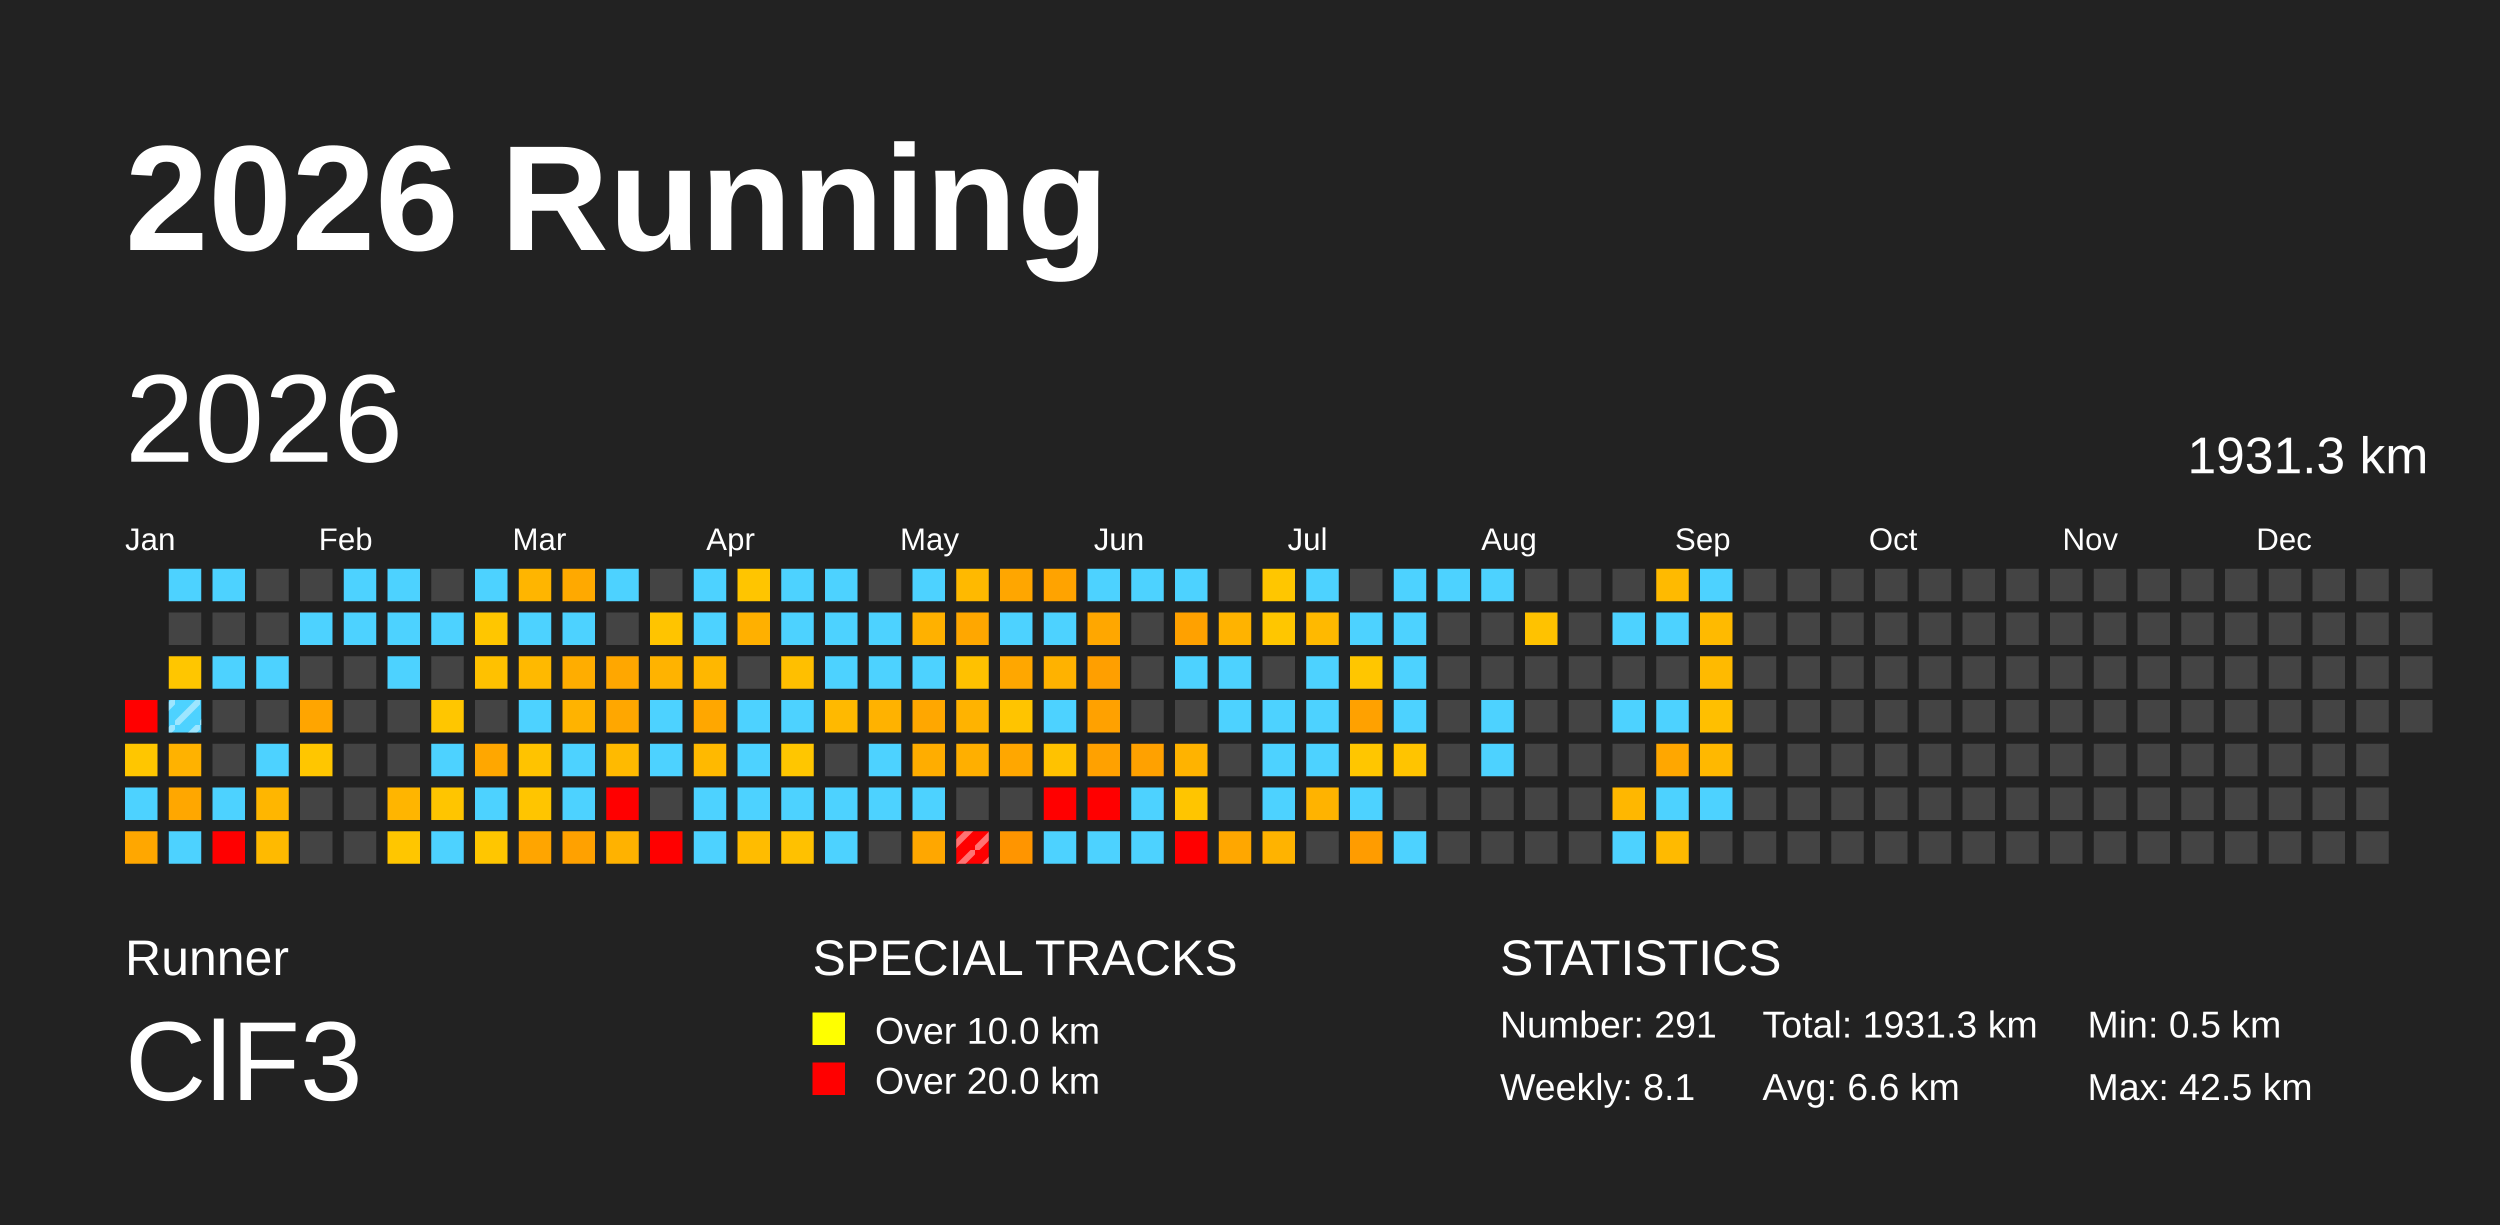
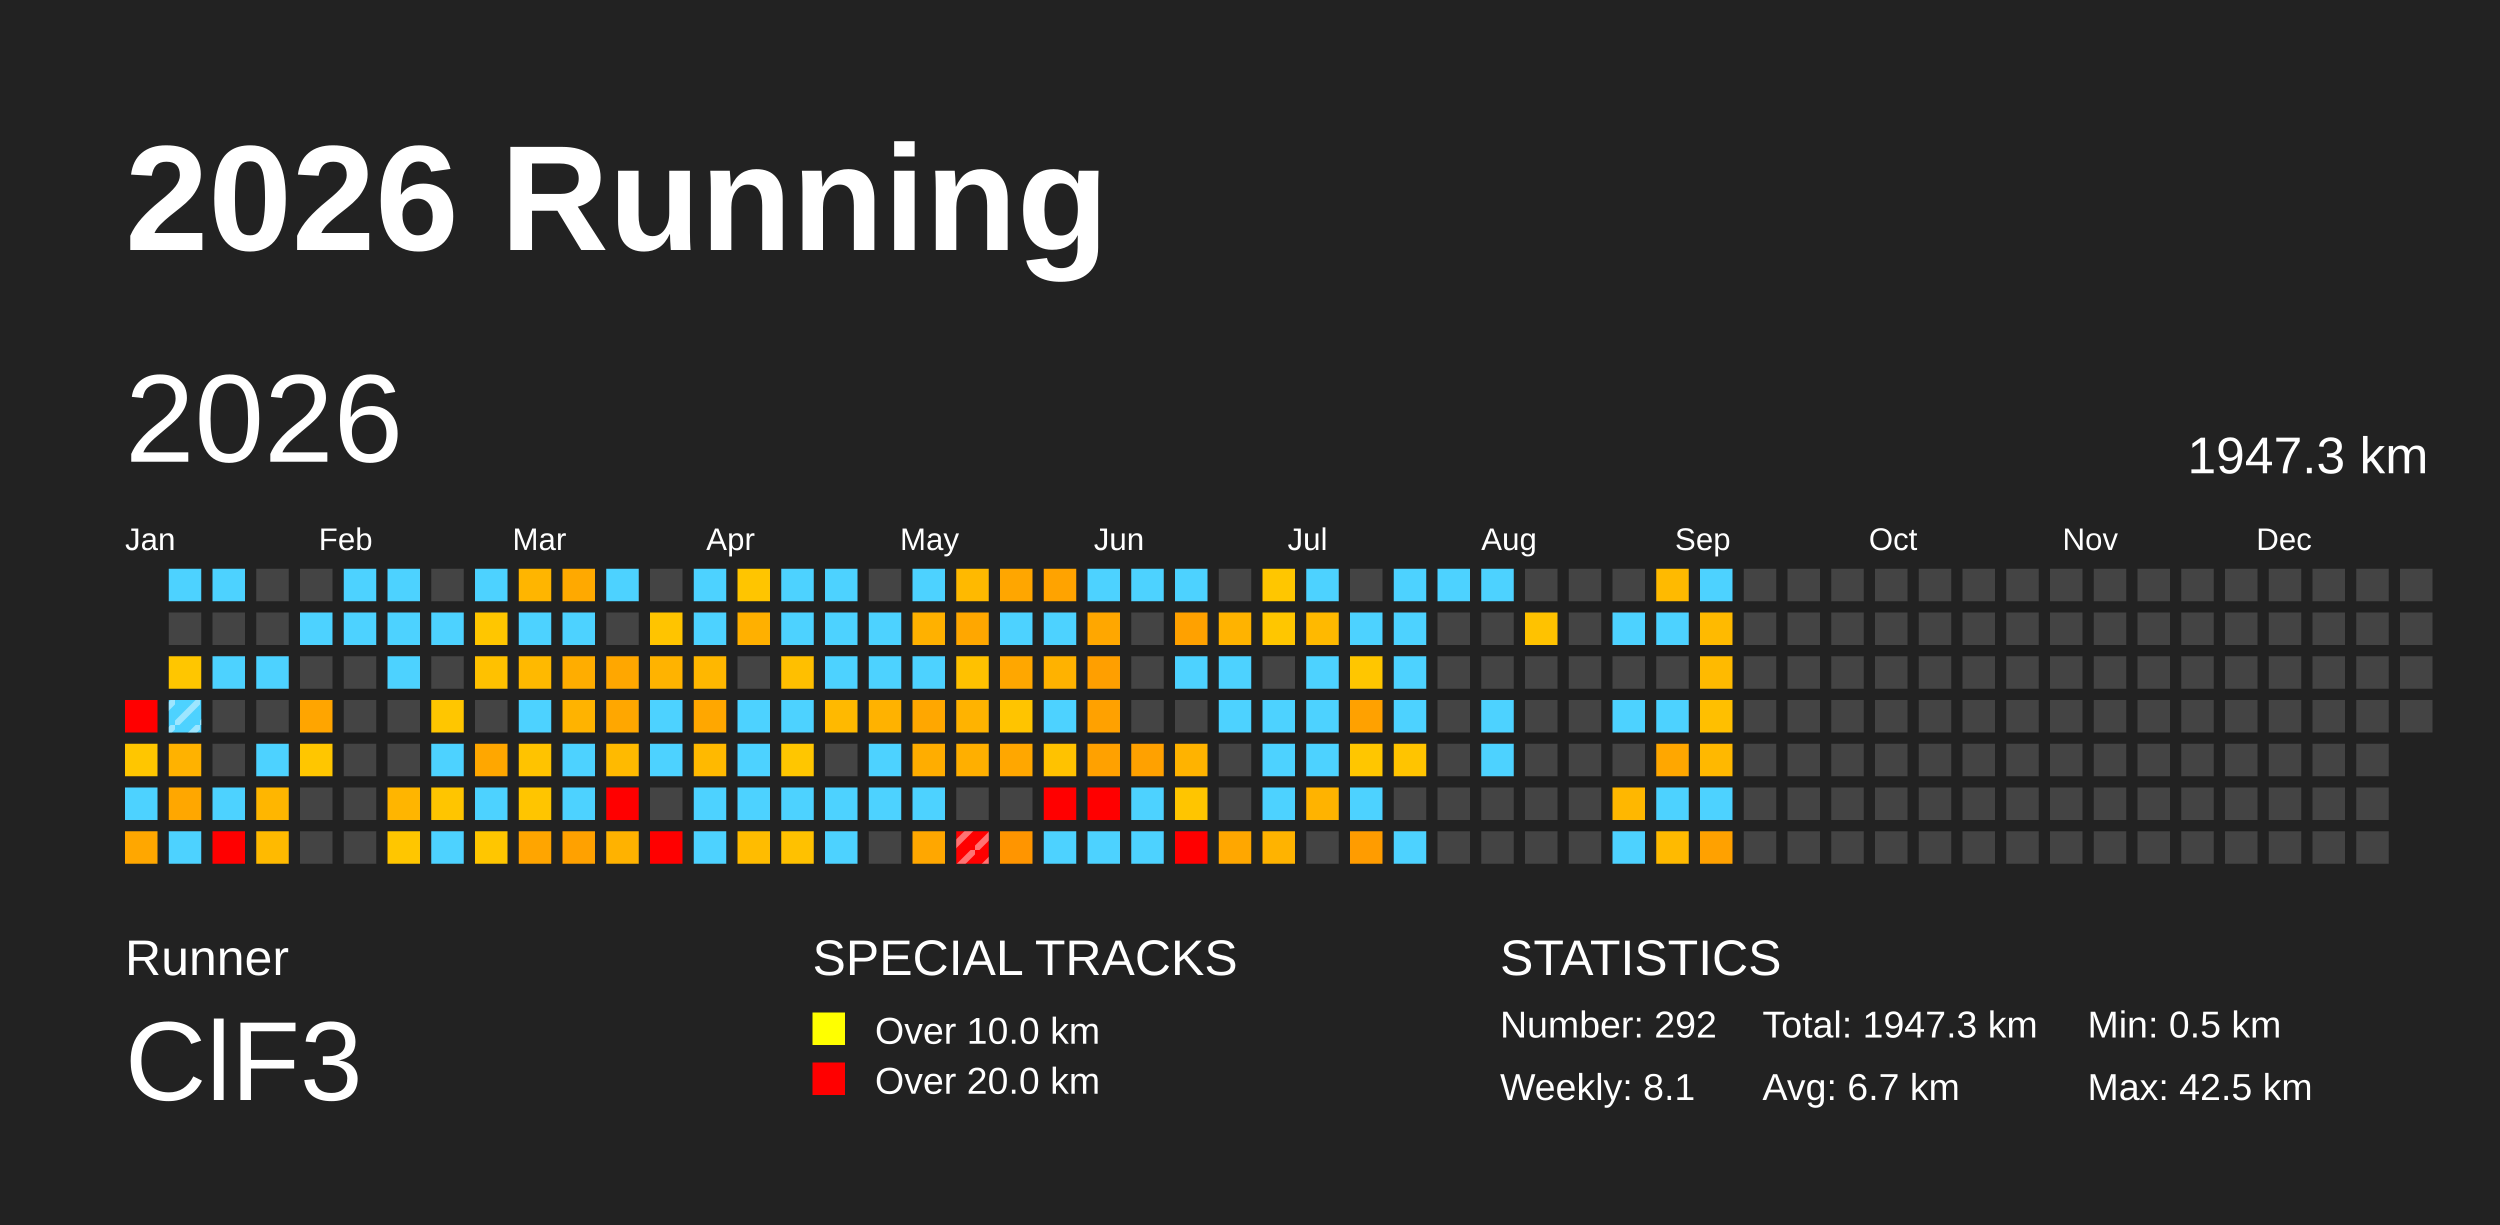
<svg xmlns="http://www.w3.org/2000/svg" baseProfile="full" height="98mm" version="1.1" viewBox="0,0,200,98" width="200mm">
  <defs>
    <pattern height="2" id="indoor-stripe" patternUnits="userSpaceOnUse" width="2">
      <line stroke="white" stroke-opacity="0.45" stroke-width="0.5" x1="0" x2="2" y1="2" y2="0" />
    </pattern>
  </defs>
  <rect fill="#222222" height="98" width="200" x="0" y="0" />
  <text fill="#FFFFFF" style="font-size:12px; font-family:Arial; font-weight:bold;" x="10" y="20">2026 Running</text>
  <text fill="#FFFFFF" style="font-size:4px; font-family:Arial" x="10" y="78">Runner</text>
  <text fill="#FFFFFF" style="font-size:9px; font-family:Arial" x="10" y="88">ClF3</text>
  <text fill="#FFFFFF" style="font-size:4px; font-family:Arial" x="65" y="78">SPECIAL TRACKS</text>
  <rect fill="yellow" height="2.6" width="2.6" x="65" y="81" />
  <text fill="#FFFFFF" style="font-size:3px; font-family:Arial" x="70" y="83.5">Over 10.0 km</text>
  <rect fill="red" height="2.6" width="2.6" x="65" y="85" />
  <text fill="#FFFFFF" style="font-size:3px; font-family:Arial" x="70" y="87.5">Over 20.0 km</text>
  <text fill="#FFFFFF" style="font-size:4px; font-family:Arial" x="120" y="78">STATISTICS</text>
-   <text fill="#FFFFFF" style="font-size:3px; font-family:Arial" x="120" y="83">Number: 291</text>
+   <text fill="#FFFFFF" style="font-size:3px; font-family:Arial" x="120" y="83">Number: 292</text>
  <text fill="#FFFFFF" style="font-size:3px; font-family:Arial" x="120" y="88">Weekly: 8.1</text>
-   <text fill="#FFFFFF" style="font-size:3px; font-family:Arial" x="141" y="83">Total: 1931.3 km</text>
-   <text fill="#FFFFFF" style="font-size:3px; font-family:Arial" x="141" y="88">Avg: 6.6 km</text>
+   <text fill="#FFFFFF" style="font-size:3px; font-family:Arial" x="141" y="83">Total: 1947.3 km</text>
+   <text fill="#FFFFFF" style="font-size:3px; font-family:Arial" x="141" y="88">Avg: 6.7 km</text>
  <text fill="#FFFFFF" style="font-size:3px; font-family:Arial" x="167" y="83">Min: 0.5 km</text>
  <text fill="#FFFFFF" style="font-size:3px; font-family:Arial" x="167" y="88">Max: 42.5 km</text>
  <text dominant-baseline="hanging" fill="#FFFFFF" style="font-size:10.0px; font-family:Arial;" x="10" y="30">2026</text>
-   <text dominant-baseline="hanging" fill="#FFFFFF" style="font-size:4.125px; font-family:Arial;" x="175" y="35">1931.3 km</text>
+   <text dominant-baseline="hanging" fill="#FFFFFF" style="font-size:4.125px; font-family:Arial;" x="175" y="35">1947.3 km</text>
  <text fill="#FFFFFF" style="font-size:2.5px; font-family:Arial" x="10.0" y="44">Jan</text>
  <text fill="#FFFFFF" style="font-size:2.5px; font-family:Arial" x="25.5" y="44">Feb</text>
  <text fill="#FFFFFF" style="font-size:2.5px; font-family:Arial" x="41.0" y="44">Mar</text>
  <text fill="#FFFFFF" style="font-size:2.5px; font-family:Arial" x="56.5" y="44">Apr</text>
  <text fill="#FFFFFF" style="font-size:2.5px; font-family:Arial" x="72.0" y="44">May</text>
  <text fill="#FFFFFF" style="font-size:2.5px; font-family:Arial" x="87.5" y="44">Jun</text>
  <text fill="#FFFFFF" style="font-size:2.5px; font-family:Arial" x="103.0" y="44">Jul</text>
  <text fill="#FFFFFF" style="font-size:2.5px; font-family:Arial" x="118.5" y="44">Aug</text>
  <text fill="#FFFFFF" style="font-size:2.5px; font-family:Arial" x="134.0" y="44">Sep</text>
  <text fill="#FFFFFF" style="font-size:2.5px; font-family:Arial" x="149.5" y="44">Oct</text>
  <text fill="#FFFFFF" style="font-size:2.5px; font-family:Arial" x="165.0" y="44">Nov</text>
  <text fill="#FFFFFF" style="font-size:2.5px; font-family:Arial" x="180.5" y="44">Dec</text>
  <rect fill="red" height="2.6" width="2.6" x="10.0" y="56.0" />
  <rect fill="#ffc600" height="2.6" width="2.6" x="10.0" y="59.5" />
  <rect fill="#4dd2ff" height="2.6" width="2.6" x="10.0" y="63.0" />
  <rect fill="#ffa700" height="2.6" width="2.6" x="10.0" y="66.5" />
  <rect fill="#4dd2ff" height="2.6" width="2.6" x="13.5" y="45.5" />
  <rect fill="#444444" height="2.6" width="2.6" x="13.5" y="49.0" />
  <rect fill="#ffc600" height="2.6" width="2.6" x="13.5" y="52.5" />
  <rect fill="#4dd2ff" height="2.6" width="2.6" x="13.5" y="56.0" />
  <rect fill="url(#indoor-stripe)" height="2.6" style="pointer-events: none;" width="2.6" x="13.5" y="56.0" />
  <rect fill="#ffb200" height="2.6" width="2.6" x="13.5" y="59.5" />
  <rect fill="#ffa700" height="2.6" width="2.6" x="13.5" y="63.0" />
  <rect fill="#4dd2ff" height="2.6" width="2.6" x="13.5" y="66.5" />
  <rect fill="#4dd2ff" height="2.6" width="2.6" x="17.0" y="45.5" />
  <rect fill="#444444" height="2.6" width="2.6" x="17.0" y="49.0" />
  <rect fill="#4dd2ff" height="2.6" width="2.6" x="17.0" y="52.5" />
  <rect fill="#444444" height="2.6" width="2.6" x="17.0" y="56.0" />
  <rect fill="#444444" height="2.6" width="2.6" x="17.0" y="59.5" />
  <rect fill="#4dd2ff" height="2.6" width="2.6" x="17.0" y="63.0" />
  <rect fill="red" height="2.6" width="2.6" x="17.0" y="66.5" />
  <rect fill="#444444" height="2.6" width="2.6" x="20.5" y="45.5" />
  <rect fill="#444444" height="2.6" width="2.6" x="20.5" y="49.0" />
  <rect fill="#4dd2ff" height="2.6" width="2.6" x="20.5" y="52.5" />
  <rect fill="#444444" height="2.6" width="2.6" x="20.5" y="56.0" />
  <rect fill="#4dd2ff" height="2.6" width="2.6" x="20.5" y="59.5" />
  <rect fill="#ffb600" height="2.6" width="2.6" x="20.5" y="63.0" />
  <rect fill="#ffba00" height="2.6" width="2.6" x="20.5" y="66.5" />
  <rect fill="#444444" height="2.6" width="2.6" x="24.0" y="45.5" />
  <rect fill="#4dd2ff" height="2.6" width="2.6" x="24.0" y="49.0" />
  <rect fill="#444444" height="2.6" width="2.6" x="24.0" y="52.5" />
  <rect fill="#ffa500" height="2.6" width="2.6" x="24.0" y="56.0" />
  <rect fill="#ffc600" height="2.6" width="2.6" x="24.0" y="59.5" />
  <rect fill="#444444" height="2.6" width="2.6" x="24.0" y="63.0" />
  <rect fill="#444444" height="2.6" width="2.6" x="24.0" y="66.5" />
  <rect fill="#4dd2ff" height="2.6" width="2.6" x="27.5" y="45.5" />
  <rect fill="#4dd2ff" height="2.6" width="2.6" x="27.5" y="49.0" />
  <rect fill="#444444" height="2.6" width="2.6" x="27.5" y="52.5" />
  <rect fill="#444444" height="2.6" width="2.6" x="27.5" y="56.0" />
  <rect fill="#444444" height="2.6" width="2.6" x="27.5" y="59.5" />
  <rect fill="#444444" height="2.6" width="2.6" x="27.5" y="63.0" />
  <rect fill="#444444" height="2.6" width="2.6" x="27.5" y="66.5" />
  <rect fill="#4dd2ff" height="2.6" width="2.6" x="31.0" y="45.5" />
  <rect fill="#4dd2ff" height="2.6" width="2.6" x="31.0" y="49.0" />
  <rect fill="#4dd2ff" height="2.6" width="2.6" x="31.0" y="52.5" />
  <rect fill="#444444" height="2.6" width="2.6" x="31.0" y="56.0" />
  <rect fill="#444444" height="2.6" width="2.6" x="31.0" y="59.5" />
  <rect fill="#ffb500" height="2.6" width="2.6" x="31.0" y="63.0" />
  <rect fill="#ffc600" height="2.6" width="2.6" x="31.0" y="66.5" />
  <rect fill="#444444" height="2.6" width="2.6" x="34.5" y="45.5" />
  <rect fill="#4dd2ff" height="2.6" width="2.6" x="34.5" y="49.0" />
  <rect fill="#444444" height="2.6" width="2.6" x="34.5" y="52.5" />
  <rect fill="#ffc600" height="2.6" width="2.6" x="34.5" y="56.0" />
  <rect fill="#4dd2ff" height="2.6" width="2.6" x="34.5" y="59.5" />
  <rect fill="#ffc500" height="2.6" width="2.6" x="34.5" y="63.0" />
  <rect fill="#4dd2ff" height="2.6" width="2.6" x="34.5" y="66.5" />
  <rect fill="#4dd2ff" height="2.6" width="2.6" x="38.0" y="45.5" />
  <rect fill="#ffc600" height="2.6" width="2.6" x="38.0" y="49.0" />
  <rect fill="#ffc100" height="2.6" width="2.6" x="38.0" y="52.5" />
  <rect fill="#444444" height="2.6" width="2.6" x="38.0" y="56.0" />
  <rect fill="#ffa700" height="2.6" width="2.6" x="38.0" y="59.5" />
  <rect fill="#4dd2ff" height="2.6" width="2.6" x="38.0" y="63.0" />
  <rect fill="#ffc600" height="2.6" width="2.6" x="38.0" y="66.5" />
  <rect fill="#ffb500" height="2.6" width="2.6" x="41.5" y="45.5" />
  <rect fill="#4dd2ff" height="2.6" width="2.6" x="41.5" y="49.0" />
  <rect fill="#ffb900" height="2.6" width="2.6" x="41.5" y="52.5" />
  <rect fill="#4dd2ff" height="2.6" width="2.6" x="41.5" y="56.0" />
  <rect fill="#ffc300" height="2.6" width="2.6" x="41.5" y="59.5" />
  <rect fill="#ffc500" height="2.6" width="2.6" x="41.5" y="63.0" />
  <rect fill="#ffa500" height="2.6" width="2.6" x="41.5" y="66.5" />
  <rect fill="#ffa900" height="2.6" width="2.6" x="45.0" y="45.5" />
  <rect fill="#4dd2ff" height="2.6" width="2.6" x="45.0" y="49.0" />
  <rect fill="#ffad00" height="2.6" width="2.6" x="45.0" y="52.5" />
  <rect fill="#ffb300" height="2.6" width="2.6" x="45.0" y="56.0" />
  <rect fill="#4dd2ff" height="2.6" width="2.6" x="45.0" y="59.5" />
  <rect fill="#4dd2ff" height="2.6" width="2.6" x="45.0" y="63.0" />
  <rect fill="#ffa100" height="2.6" width="2.6" x="45.0" y="66.5" />
  <rect fill="#4dd2ff" height="2.6" width="2.6" x="48.5" y="45.5" />
  <rect fill="#444444" height="2.6" width="2.6" x="48.5" y="49.0" />
  <rect fill="#ffa700" height="2.6" width="2.6" x="48.5" y="52.5" />
  <rect fill="#ffa700" height="2.6" width="2.6" x="48.5" y="56.0" />
  <rect fill="#ffba00" height="2.6" width="2.6" x="48.5" y="59.5" />
  <rect fill="red" height="2.6" width="2.6" x="48.5" y="63.0" />
  <rect fill="#ffb200" height="2.6" width="2.6" x="48.5" y="66.5" />
  <rect fill="#444444" height="2.6" width="2.6" x="52.0" y="45.5" />
  <rect fill="#ffc400" height="2.6" width="2.6" x="52.0" y="49.0" />
  <rect fill="#ffb300" height="2.6" width="2.6" x="52.0" y="52.5" />
  <rect fill="#4dd2ff" height="2.6" width="2.6" x="52.0" y="56.0" />
  <rect fill="#4dd2ff" height="2.6" width="2.6" x="52.0" y="59.5" />
  <rect fill="#444444" height="2.6" width="2.6" x="52.0" y="63.0" />
  <rect fill="red" height="2.6" width="2.6" x="52.0" y="66.5" />
  <rect fill="#4dd2ff" height="2.6" width="2.6" x="55.5" y="45.5" />
  <rect fill="#4dd2ff" height="2.6" width="2.6" x="55.5" y="49.0" />
  <rect fill="#ffb700" height="2.6" width="2.6" x="55.5" y="52.5" />
  <rect fill="#ffa700" height="2.6" width="2.6" x="55.5" y="56.0" />
  <rect fill="#ffb900" height="2.6" width="2.6" x="55.5" y="59.5" />
  <rect fill="#4dd2ff" height="2.6" width="2.6" x="55.5" y="63.0" />
  <rect fill="#4dd2ff" height="2.6" width="2.6" x="55.5" y="66.5" />
  <rect fill="#ffc500" height="2.6" width="2.6" x="59.0" y="45.5" />
  <rect fill="#ffb000" height="2.6" width="2.6" x="59.0" y="49.0" />
  <rect fill="#444444" height="2.6" width="2.6" x="59.0" y="52.5" />
  <rect fill="#4dd2ff" height="2.6" width="2.6" x="59.0" y="56.0" />
  <rect fill="#4dd2ff" height="2.6" width="2.6" x="59.0" y="59.5" />
  <rect fill="#4dd2ff" height="2.6" width="2.6" x="59.0" y="63.0" />
  <rect fill="#ffbc00" height="2.6" width="2.6" x="59.0" y="66.5" />
  <rect fill="#4dd2ff" height="2.6" width="2.6" x="62.5" y="45.5" />
  <rect fill="#4dd2ff" height="2.6" width="2.6" x="62.5" y="49.0" />
  <rect fill="#ffbf00" height="2.6" width="2.6" x="62.5" y="52.5" />
  <rect fill="#4dd2ff" height="2.6" width="2.6" x="62.5" y="56.0" />
  <rect fill="#ffc600" height="2.6" width="2.6" x="62.5" y="59.5" />
  <rect fill="#4dd2ff" height="2.6" width="2.6" x="62.5" y="63.0" />
  <rect fill="#ffc100" height="2.6" width="2.6" x="62.5" y="66.5" />
  <rect fill="#4dd2ff" height="2.6" width="2.6" x="66.0" y="45.5" />
  <rect fill="#4dd2ff" height="2.6" width="2.6" x="66.0" y="49.0" />
  <rect fill="#4dd2ff" height="2.6" width="2.6" x="66.0" y="52.5" />
  <rect fill="#ffb900" height="2.6" width="2.6" x="66.0" y="56.0" />
  <rect fill="#444444" height="2.6" width="2.6" x="66.0" y="59.5" />
  <rect fill="#4dd2ff" height="2.6" width="2.6" x="66.0" y="63.0" />
  <rect fill="#4dd2ff" height="2.6" width="2.6" x="66.0" y="66.5" />
  <rect fill="#444444" height="2.6" width="2.6" x="69.5" y="45.5" />
  <rect fill="#4dd2ff" height="2.6" width="2.6" x="69.5" y="49.0" />
  <rect fill="#4dd2ff" height="2.6" width="2.6" x="69.5" y="52.5" />
  <rect fill="#ffb200" height="2.6" width="2.6" x="69.5" y="56.0" />
  <rect fill="#4dd2ff" height="2.6" width="2.6" x="69.5" y="59.5" />
  <rect fill="#4dd2ff" height="2.6" width="2.6" x="69.5" y="63.0" />
  <rect fill="#444444" height="2.6" width="2.6" x="69.5" y="66.5" />
  <rect fill="#4dd2ff" height="2.6" width="2.6" x="73.0" y="45.5" />
  <rect fill="#ffb100" height="2.6" width="2.6" x="73.0" y="49.0" />
  <rect fill="#4dd2ff" height="2.6" width="2.6" x="73.0" y="52.5" />
  <rect fill="#ffa700" height="2.6" width="2.6" x="73.0" y="56.0" />
  <rect fill="#ffad00" height="2.6" width="2.6" x="73.0" y="59.5" />
  <rect fill="#4dd2ff" height="2.6" width="2.6" x="73.0" y="63.0" />
  <rect fill="#ffa700" height="2.6" width="2.6" x="73.0" y="66.5" />
  <rect fill="#ffb900" height="2.6" width="2.6" x="76.5" y="45.5" />
  <rect fill="#ffa700" height="2.6" width="2.6" x="76.5" y="49.0" />
  <rect fill="#ffc100" height="2.6" width="2.6" x="76.5" y="52.5" />
  <rect fill="#ffb300" height="2.6" width="2.6" x="76.5" y="56.0" />
  <rect fill="#ffaf00" height="2.6" width="2.6" x="76.5" y="59.5" />
  <rect fill="#444444" height="2.6" width="2.6" x="76.5" y="63.0" />
  <rect fill="red" height="2.6" width="2.6" x="76.5" y="66.5" />
  <rect fill="url(#indoor-stripe)" height="2.6" style="pointer-events: none;" width="2.6" x="76.5" y="66.5" />
  <rect fill="#ffa600" height="2.6" width="2.6" x="80.0" y="45.5" />
  <rect fill="#4dd2ff" height="2.6" width="2.6" x="80.0" y="49.0" />
  <rect fill="#ffa700" height="2.6" width="2.6" x="80.0" y="52.5" />
  <rect fill="#ffc400" height="2.6" width="2.6" x="80.0" y="56.0" />
  <rect fill="#ffa700" height="2.6" width="2.6" x="80.0" y="59.5" />
  <rect fill="#444444" height="2.6" width="2.6" x="80.0" y="63.0" />
  <rect fill="#ff9500" height="2.6" width="2.6" x="80.0" y="66.5" />
  <rect fill="#ffa300" height="2.6" width="2.6" x="83.5" y="45.5" />
  <rect fill="#4dd2ff" height="2.6" width="2.6" x="83.5" y="49.0" />
  <rect fill="#ffb200" height="2.6" width="2.6" x="83.5" y="52.5" />
  <rect fill="#4dd2ff" height="2.6" width="2.6" x="83.5" y="56.0" />
  <rect fill="#ffc200" height="2.6" width="2.6" x="83.5" y="59.5" />
  <rect fill="red" height="2.6" width="2.6" x="83.5" y="63.0" />
  <rect fill="#4dd2ff" height="2.6" width="2.6" x="83.5" y="66.5" />
  <rect fill="#4dd2ff" height="2.6" width="2.6" x="87.0" y="45.5" />
  <rect fill="#ffa700" height="2.6" width="2.6" x="87.0" y="49.0" />
  <rect fill="#ff9f00" height="2.6" width="2.6" x="87.0" y="52.5" />
  <rect fill="#ffa100" height="2.6" width="2.6" x="87.0" y="56.0" />
  <rect fill="#ffa100" height="2.6" width="2.6" x="87.0" y="59.5" />
  <rect fill="red" height="2.6" width="2.6" x="87.0" y="63.0" />
  <rect fill="#4dd2ff" height="2.6" width="2.6" x="87.0" y="66.5" />
  <rect fill="#4dd2ff" height="2.6" width="2.6" x="90.5" y="45.5" />
  <rect fill="#444444" height="2.6" width="2.6" x="90.5" y="49.0" />
  <rect fill="#444444" height="2.6" width="2.6" x="90.5" y="52.5" />
  <rect fill="#444444" height="2.6" width="2.6" x="90.5" y="56.0" />
  <rect fill="#ffa100" height="2.6" width="2.6" x="90.5" y="59.5" />
  <rect fill="#4dd2ff" height="2.6" width="2.6" x="90.5" y="63.0" />
  <rect fill="#4dd2ff" height="2.6" width="2.6" x="90.5" y="66.5" />
  <rect fill="#4dd2ff" height="2.6" width="2.6" x="94.0" y="45.5" />
  <rect fill="#ffa100" height="2.6" width="2.6" x="94.0" y="49.0" />
  <rect fill="#4dd2ff" height="2.6" width="2.6" x="94.0" y="52.5" />
  <rect fill="#444444" height="2.6" width="2.6" x="94.0" y="56.0" />
  <rect fill="#ffb300" height="2.6" width="2.6" x="94.0" y="59.5" />
  <rect fill="#ffc500" height="2.6" width="2.6" x="94.0" y="63.0" />
  <rect fill="red" height="2.6" width="2.6" x="94.0" y="66.5" />
  <rect fill="#444444" height="2.6" width="2.6" x="97.5" y="45.5" />
  <rect fill="#ffb300" height="2.6" width="2.6" x="97.5" y="49.0" />
  <rect fill="#4dd2ff" height="2.6" width="2.6" x="97.5" y="52.5" />
  <rect fill="#4dd2ff" height="2.6" width="2.6" x="97.5" y="56.0" />
  <rect fill="#444444" height="2.6" width="2.6" x="97.5" y="59.5" />
  <rect fill="#444444" height="2.6" width="2.6" x="97.5" y="63.0" />
  <rect fill="#ffa700" height="2.6" width="2.6" x="97.5" y="66.5" />
  <rect fill="#ffc600" height="2.6" width="2.6" x="101.0" y="45.5" />
  <rect fill="#ffc600" height="2.6" width="2.6" x="101.0" y="49.0" />
  <rect fill="#444444" height="2.6" width="2.6" x="101.0" y="52.5" />
  <rect fill="#4dd2ff" height="2.6" width="2.6" x="101.0" y="56.0" />
  <rect fill="#4dd2ff" height="2.6" width="2.6" x="101.0" y="59.5" />
  <rect fill="#4dd2ff" height="2.6" width="2.6" x="101.0" y="63.0" />
  <rect fill="#ffb300" height="2.6" width="2.6" x="101.0" y="66.5" />
  <rect fill="#4dd2ff" height="2.6" width="2.6" x="104.5" y="45.5" />
  <rect fill="#ffb900" height="2.6" width="2.6" x="104.5" y="49.0" />
  <rect fill="#4dd2ff" height="2.6" width="2.6" x="104.5" y="52.5" />
  <rect fill="#4dd2ff" height="2.6" width="2.6" x="104.5" y="56.0" />
  <rect fill="#4dd2ff" height="2.6" width="2.6" x="104.5" y="59.5" />
  <rect fill="#ffb300" height="2.6" width="2.6" x="104.5" y="63.0" />
  <rect fill="#444444" height="2.6" width="2.6" x="104.5" y="66.5" />
  <rect fill="#444444" height="2.6" width="2.6" x="108.0" y="45.5" />
  <rect fill="#4dd2ff" height="2.6" width="2.6" x="108.0" y="49.0" />
  <rect fill="#ffc600" height="2.6" width="2.6" x="108.0" y="52.5" />
  <rect fill="#ffa100" height="2.6" width="2.6" x="108.0" y="56.0" />
  <rect fill="#ffc600" height="2.6" width="2.6" x="108.0" y="59.5" />
  <rect fill="#4dd2ff" height="2.6" width="2.6" x="108.0" y="63.0" />
  <rect fill="#ff9c00" height="2.6" width="2.6" x="108.0" y="66.5" />
  <rect fill="#4dd2ff" height="2.6" width="2.6" x="111.5" y="45.5" />
  <rect fill="#4dd2ff" height="2.6" width="2.6" x="111.5" y="49.0" />
  <rect fill="#4dd2ff" height="2.6" width="2.6" x="111.5" y="52.5" />
  <rect fill="#4dd2ff" height="2.6" width="2.6" x="111.5" y="56.0" />
  <rect fill="#ffc400" height="2.6" width="2.6" x="111.5" y="59.5" />
  <rect fill="#444444" height="2.6" width="2.6" x="111.5" y="63.0" />
  <rect fill="#4dd2ff" height="2.6" width="2.6" x="111.5" y="66.5" />
  <rect fill="#4dd2ff" height="2.6" width="2.6" x="115.0" y="45.5" />
  <rect fill="#444444" height="2.6" width="2.6" x="115.0" y="49.0" />
  <rect fill="#444444" height="2.6" width="2.6" x="115.0" y="52.5" />
  <rect fill="#444444" height="2.6" width="2.6" x="115.0" y="56.0" />
  <rect fill="#444444" height="2.6" width="2.6" x="115.0" y="59.5" />
  <rect fill="#444444" height="2.6" width="2.6" x="115.0" y="63.0" />
  <rect fill="#444444" height="2.6" width="2.6" x="115.0" y="66.5" />
  <rect fill="#4dd2ff" height="2.6" width="2.6" x="118.5" y="45.5" />
  <rect fill="#444444" height="2.6" width="2.6" x="118.5" y="49.0" />
  <rect fill="#444444" height="2.6" width="2.6" x="118.5" y="52.5" />
  <rect fill="#4dd2ff" height="2.6" width="2.6" x="118.5" y="56.0" />
  <rect fill="#4dd2ff" height="2.6" width="2.6" x="118.5" y="59.5" />
  <rect fill="#444444" height="2.6" width="2.6" x="118.5" y="63.0" />
  <rect fill="#444444" height="2.6" width="2.6" x="118.5" y="66.5" />
  <rect fill="#444444" height="2.6" width="2.6" x="122.0" y="45.5" />
  <rect fill="#ffc200" height="2.6" width="2.6" x="122.0" y="49.0" />
  <rect fill="#444444" height="2.6" width="2.6" x="122.0" y="52.5" />
  <rect fill="#444444" height="2.6" width="2.6" x="122.0" y="56.0" />
  <rect fill="#444444" height="2.6" width="2.6" x="122.0" y="59.5" />
  <rect fill="#444444" height="2.6" width="2.6" x="122.0" y="63.0" />
  <rect fill="#444444" height="2.6" width="2.6" x="122.0" y="66.5" />
  <rect fill="#444444" height="2.6" width="2.6" x="125.5" y="45.5" />
  <rect fill="#444444" height="2.6" width="2.6" x="125.5" y="49.0" />
  <rect fill="#444444" height="2.6" width="2.6" x="125.5" y="52.5" />
  <rect fill="#444444" height="2.6" width="2.6" x="125.5" y="56.0" />
  <rect fill="#444444" height="2.6" width="2.6" x="125.5" y="59.5" />
  <rect fill="#444444" height="2.6" width="2.6" x="125.5" y="63.0" />
  <rect fill="#444444" height="2.6" width="2.6" x="125.5" y="66.5" />
  <rect fill="#444444" height="2.6" width="2.6" x="129.0" y="45.5" />
  <rect fill="#4dd2ff" height="2.6" width="2.6" x="129.0" y="49.0" />
  <rect fill="#444444" height="2.6" width="2.6" x="129.0" y="52.5" />
  <rect fill="#4dd2ff" height="2.6" width="2.6" x="129.0" y="56.0" />
  <rect fill="#444444" height="2.6" width="2.6" x="129.0" y="59.5" />
  <rect fill="#ffb700" height="2.6" width="2.6" x="129.0" y="63.0" />
  <rect fill="#4dd2ff" height="2.6" width="2.6" x="129.0" y="66.5" />
  <rect fill="#ffba00" height="2.6" width="2.6" x="132.5" y="45.5" />
  <rect fill="#4dd2ff" height="2.6" width="2.6" x="132.5" y="49.0" />
  <rect fill="#444444" height="2.6" width="2.6" x="132.5" y="52.5" />
  <rect fill="#4dd2ff" height="2.6" width="2.6" x="132.5" y="56.0" />
  <rect fill="#ffa700" height="2.6" width="2.6" x="132.5" y="59.5" />
  <rect fill="#4dd2ff" height="2.6" width="2.6" x="132.5" y="63.0" />
  <rect fill="#ffba00" height="2.6" width="2.6" x="132.5" y="66.5" />
  <rect fill="#4dd2ff" height="2.6" width="2.6" x="136.0" y="45.5" />
  <rect fill="#ffba00" height="2.6" width="2.6" x="136.0" y="49.0" />
  <rect fill="#ffba00" height="2.6" width="2.6" x="136.0" y="52.5" />
  <rect fill="#ffbf00" height="2.6" width="2.6" x="136.0" y="56.0" />
  <rect fill="#ffb800" height="2.6" width="2.6" x="136.0" y="59.5" />
  <rect fill="#4dd2ff" height="2.6" width="2.6" x="136.0" y="63.0" />
-   <rect fill="#444444" height="2.6" width="2.6" x="136.0" y="66.5" />
+   <rect fill="#ffa100" height="2.6" width="2.6" x="136.0" y="66.5" />
  <rect fill="#444444" height="2.6" width="2.6" x="139.5" y="45.5" />
  <rect fill="#444444" height="2.6" width="2.6" x="139.5" y="49.0" />
  <rect fill="#444444" height="2.6" width="2.6" x="139.5" y="52.5" />
  <rect fill="#444444" height="2.6" width="2.6" x="139.5" y="56.0" />
  <rect fill="#444444" height="2.6" width="2.6" x="139.5" y="59.5" />
  <rect fill="#444444" height="2.6" width="2.6" x="139.5" y="63.0" />
  <rect fill="#444444" height="2.6" width="2.6" x="139.5" y="66.5" />
  <rect fill="#444444" height="2.6" width="2.6" x="143.0" y="45.5" />
  <rect fill="#444444" height="2.6" width="2.6" x="143.0" y="49.0" />
  <rect fill="#444444" height="2.6" width="2.6" x="143.0" y="52.5" />
  <rect fill="#444444" height="2.6" width="2.6" x="143.0" y="56.0" />
  <rect fill="#444444" height="2.6" width="2.6" x="143.0" y="59.5" />
  <rect fill="#444444" height="2.6" width="2.6" x="143.0" y="63.0" />
  <rect fill="#444444" height="2.6" width="2.6" x="143.0" y="66.5" />
  <rect fill="#444444" height="2.6" width="2.6" x="146.5" y="45.5" />
  <rect fill="#444444" height="2.6" width="2.6" x="146.5" y="49.0" />
  <rect fill="#444444" height="2.6" width="2.6" x="146.5" y="52.5" />
  <rect fill="#444444" height="2.6" width="2.6" x="146.5" y="56.0" />
  <rect fill="#444444" height="2.6" width="2.6" x="146.5" y="59.5" />
  <rect fill="#444444" height="2.6" width="2.6" x="146.5" y="63.0" />
  <rect fill="#444444" height="2.6" width="2.6" x="146.5" y="66.5" />
  <rect fill="#444444" height="2.6" width="2.6" x="150.0" y="45.5" />
  <rect fill="#444444" height="2.6" width="2.6" x="150.0" y="49.0" />
  <rect fill="#444444" height="2.6" width="2.6" x="150.0" y="52.5" />
  <rect fill="#444444" height="2.6" width="2.6" x="150.0" y="56.0" />
  <rect fill="#444444" height="2.6" width="2.6" x="150.0" y="59.5" />
  <rect fill="#444444" height="2.6" width="2.6" x="150.0" y="63.0" />
  <rect fill="#444444" height="2.6" width="2.6" x="150.0" y="66.5" />
  <rect fill="#444444" height="2.6" width="2.6" x="153.5" y="45.5" />
  <rect fill="#444444" height="2.6" width="2.6" x="153.5" y="49.0" />
  <rect fill="#444444" height="2.6" width="2.6" x="153.5" y="52.5" />
  <rect fill="#444444" height="2.6" width="2.6" x="153.5" y="56.0" />
  <rect fill="#444444" height="2.6" width="2.6" x="153.5" y="59.5" />
  <rect fill="#444444" height="2.6" width="2.6" x="153.5" y="63.0" />
  <rect fill="#444444" height="2.6" width="2.6" x="153.5" y="66.5" />
  <rect fill="#444444" height="2.6" width="2.6" x="157.0" y="45.5" />
  <rect fill="#444444" height="2.6" width="2.6" x="157.0" y="49.0" />
  <rect fill="#444444" height="2.6" width="2.6" x="157.0" y="52.5" />
  <rect fill="#444444" height="2.6" width="2.6" x="157.0" y="56.0" />
  <rect fill="#444444" height="2.6" width="2.6" x="157.0" y="59.5" />
  <rect fill="#444444" height="2.6" width="2.6" x="157.0" y="63.0" />
  <rect fill="#444444" height="2.6" width="2.6" x="157.0" y="66.5" />
  <rect fill="#444444" height="2.6" width="2.6" x="160.5" y="45.5" />
  <rect fill="#444444" height="2.6" width="2.6" x="160.5" y="49.0" />
  <rect fill="#444444" height="2.6" width="2.6" x="160.5" y="52.5" />
  <rect fill="#444444" height="2.6" width="2.6" x="160.5" y="56.0" />
  <rect fill="#444444" height="2.6" width="2.6" x="160.5" y="59.5" />
  <rect fill="#444444" height="2.6" width="2.6" x="160.5" y="63.0" />
  <rect fill="#444444" height="2.6" width="2.6" x="160.5" y="66.5" />
  <rect fill="#444444" height="2.6" width="2.6" x="164.0" y="45.5" />
  <rect fill="#444444" height="2.6" width="2.6" x="164.0" y="49.0" />
  <rect fill="#444444" height="2.6" width="2.6" x="164.0" y="52.5" />
  <rect fill="#444444" height="2.6" width="2.6" x="164.0" y="56.0" />
  <rect fill="#444444" height="2.6" width="2.6" x="164.0" y="59.5" />
  <rect fill="#444444" height="2.6" width="2.6" x="164.0" y="63.0" />
  <rect fill="#444444" height="2.6" width="2.6" x="164.0" y="66.5" />
  <rect fill="#444444" height="2.6" width="2.6" x="167.5" y="45.5" />
  <rect fill="#444444" height="2.6" width="2.6" x="167.5" y="49.0" />
  <rect fill="#444444" height="2.6" width="2.6" x="167.5" y="52.5" />
  <rect fill="#444444" height="2.6" width="2.6" x="167.5" y="56.0" />
  <rect fill="#444444" height="2.6" width="2.6" x="167.5" y="59.5" />
  <rect fill="#444444" height="2.6" width="2.6" x="167.5" y="63.0" />
  <rect fill="#444444" height="2.6" width="2.6" x="167.5" y="66.5" />
  <rect fill="#444444" height="2.6" width="2.6" x="171.0" y="45.5" />
  <rect fill="#444444" height="2.6" width="2.6" x="171.0" y="49.0" />
  <rect fill="#444444" height="2.6" width="2.6" x="171.0" y="52.5" />
  <rect fill="#444444" height="2.6" width="2.6" x="171.0" y="56.0" />
  <rect fill="#444444" height="2.6" width="2.6" x="171.0" y="59.5" />
  <rect fill="#444444" height="2.6" width="2.6" x="171.0" y="63.0" />
  <rect fill="#444444" height="2.6" width="2.6" x="171.0" y="66.5" />
  <rect fill="#444444" height="2.6" width="2.6" x="174.5" y="45.5" />
  <rect fill="#444444" height="2.6" width="2.6" x="174.5" y="49.0" />
  <rect fill="#444444" height="2.6" width="2.6" x="174.5" y="52.5" />
  <rect fill="#444444" height="2.6" width="2.6" x="174.5" y="56.0" />
  <rect fill="#444444" height="2.6" width="2.6" x="174.5" y="59.5" />
  <rect fill="#444444" height="2.6" width="2.6" x="174.5" y="63.0" />
  <rect fill="#444444" height="2.6" width="2.6" x="174.5" y="66.5" />
  <rect fill="#444444" height="2.6" width="2.6" x="178.0" y="45.5" />
  <rect fill="#444444" height="2.6" width="2.6" x="178.0" y="49.0" />
  <rect fill="#444444" height="2.6" width="2.6" x="178.0" y="52.5" />
  <rect fill="#444444" height="2.6" width="2.6" x="178.0" y="56.0" />
  <rect fill="#444444" height="2.6" width="2.6" x="178.0" y="59.5" />
  <rect fill="#444444" height="2.6" width="2.6" x="178.0" y="63.0" />
  <rect fill="#444444" height="2.6" width="2.6" x="178.0" y="66.5" />
  <rect fill="#444444" height="2.6" width="2.6" x="181.5" y="45.5" />
  <rect fill="#444444" height="2.6" width="2.6" x="181.5" y="49.0" />
  <rect fill="#444444" height="2.6" width="2.6" x="181.5" y="52.5" />
  <rect fill="#444444" height="2.6" width="2.6" x="181.5" y="56.0" />
  <rect fill="#444444" height="2.6" width="2.6" x="181.5" y="59.5" />
  <rect fill="#444444" height="2.6" width="2.6" x="181.5" y="63.0" />
  <rect fill="#444444" height="2.6" width="2.6" x="181.5" y="66.5" />
  <rect fill="#444444" height="2.6" width="2.6" x="185.0" y="45.5" />
  <rect fill="#444444" height="2.6" width="2.6" x="185.0" y="49.0" />
  <rect fill="#444444" height="2.6" width="2.6" x="185.0" y="52.5" />
  <rect fill="#444444" height="2.6" width="2.6" x="185.0" y="56.0" />
  <rect fill="#444444" height="2.6" width="2.6" x="185.0" y="59.5" />
  <rect fill="#444444" height="2.6" width="2.6" x="185.0" y="63.0" />
  <rect fill="#444444" height="2.6" width="2.6" x="185.0" y="66.5" />
  <rect fill="#444444" height="2.6" width="2.6" x="188.5" y="45.5" />
  <rect fill="#444444" height="2.6" width="2.6" x="188.5" y="49.0" />
  <rect fill="#444444" height="2.6" width="2.6" x="188.5" y="52.5" />
  <rect fill="#444444" height="2.6" width="2.6" x="188.5" y="56.0" />
  <rect fill="#444444" height="2.6" width="2.6" x="188.5" y="59.5" />
  <rect fill="#444444" height="2.6" width="2.6" x="188.5" y="63.0" />
  <rect fill="#444444" height="2.6" width="2.6" x="188.5" y="66.5" />
  <rect fill="#444444" height="2.6" width="2.6" x="192.0" y="45.5" />
  <rect fill="#444444" height="2.6" width="2.6" x="192.0" y="49.0" />
  <rect fill="#444444" height="2.6" width="2.6" x="192.0" y="52.5" />
  <rect fill="#444444" height="2.6" width="2.6" x="192.0" y="56.0" />
</svg>
